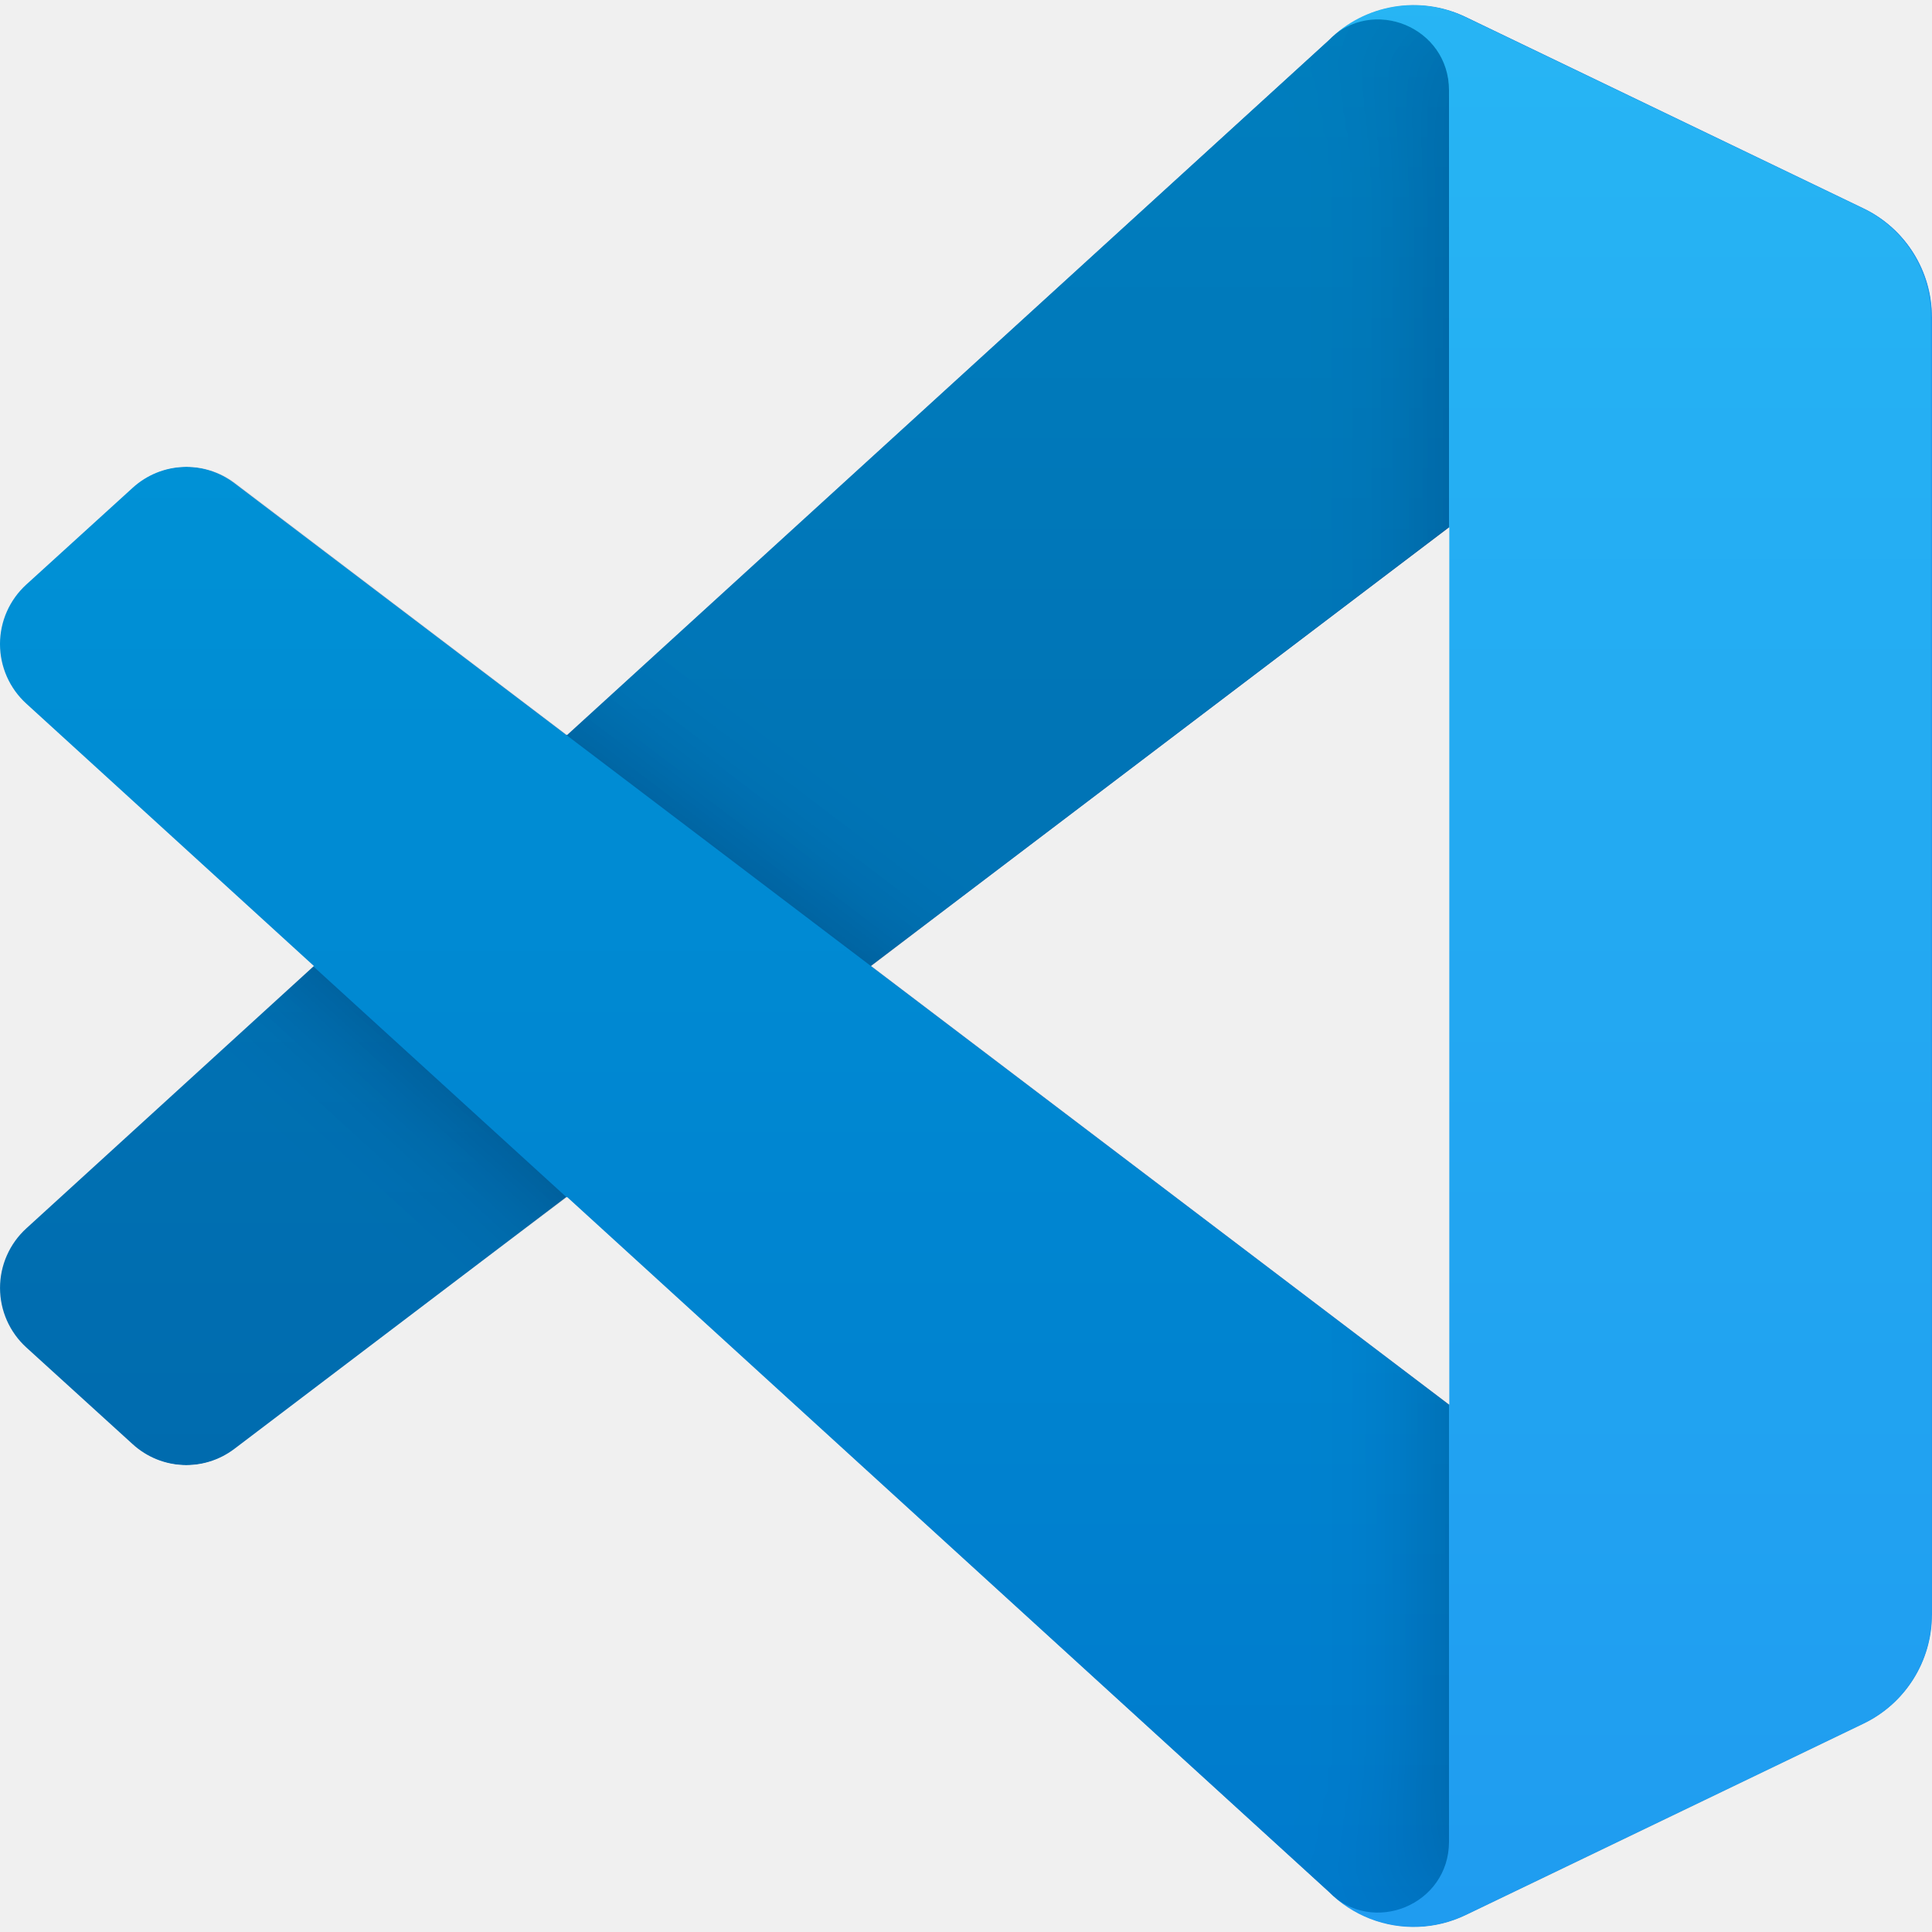
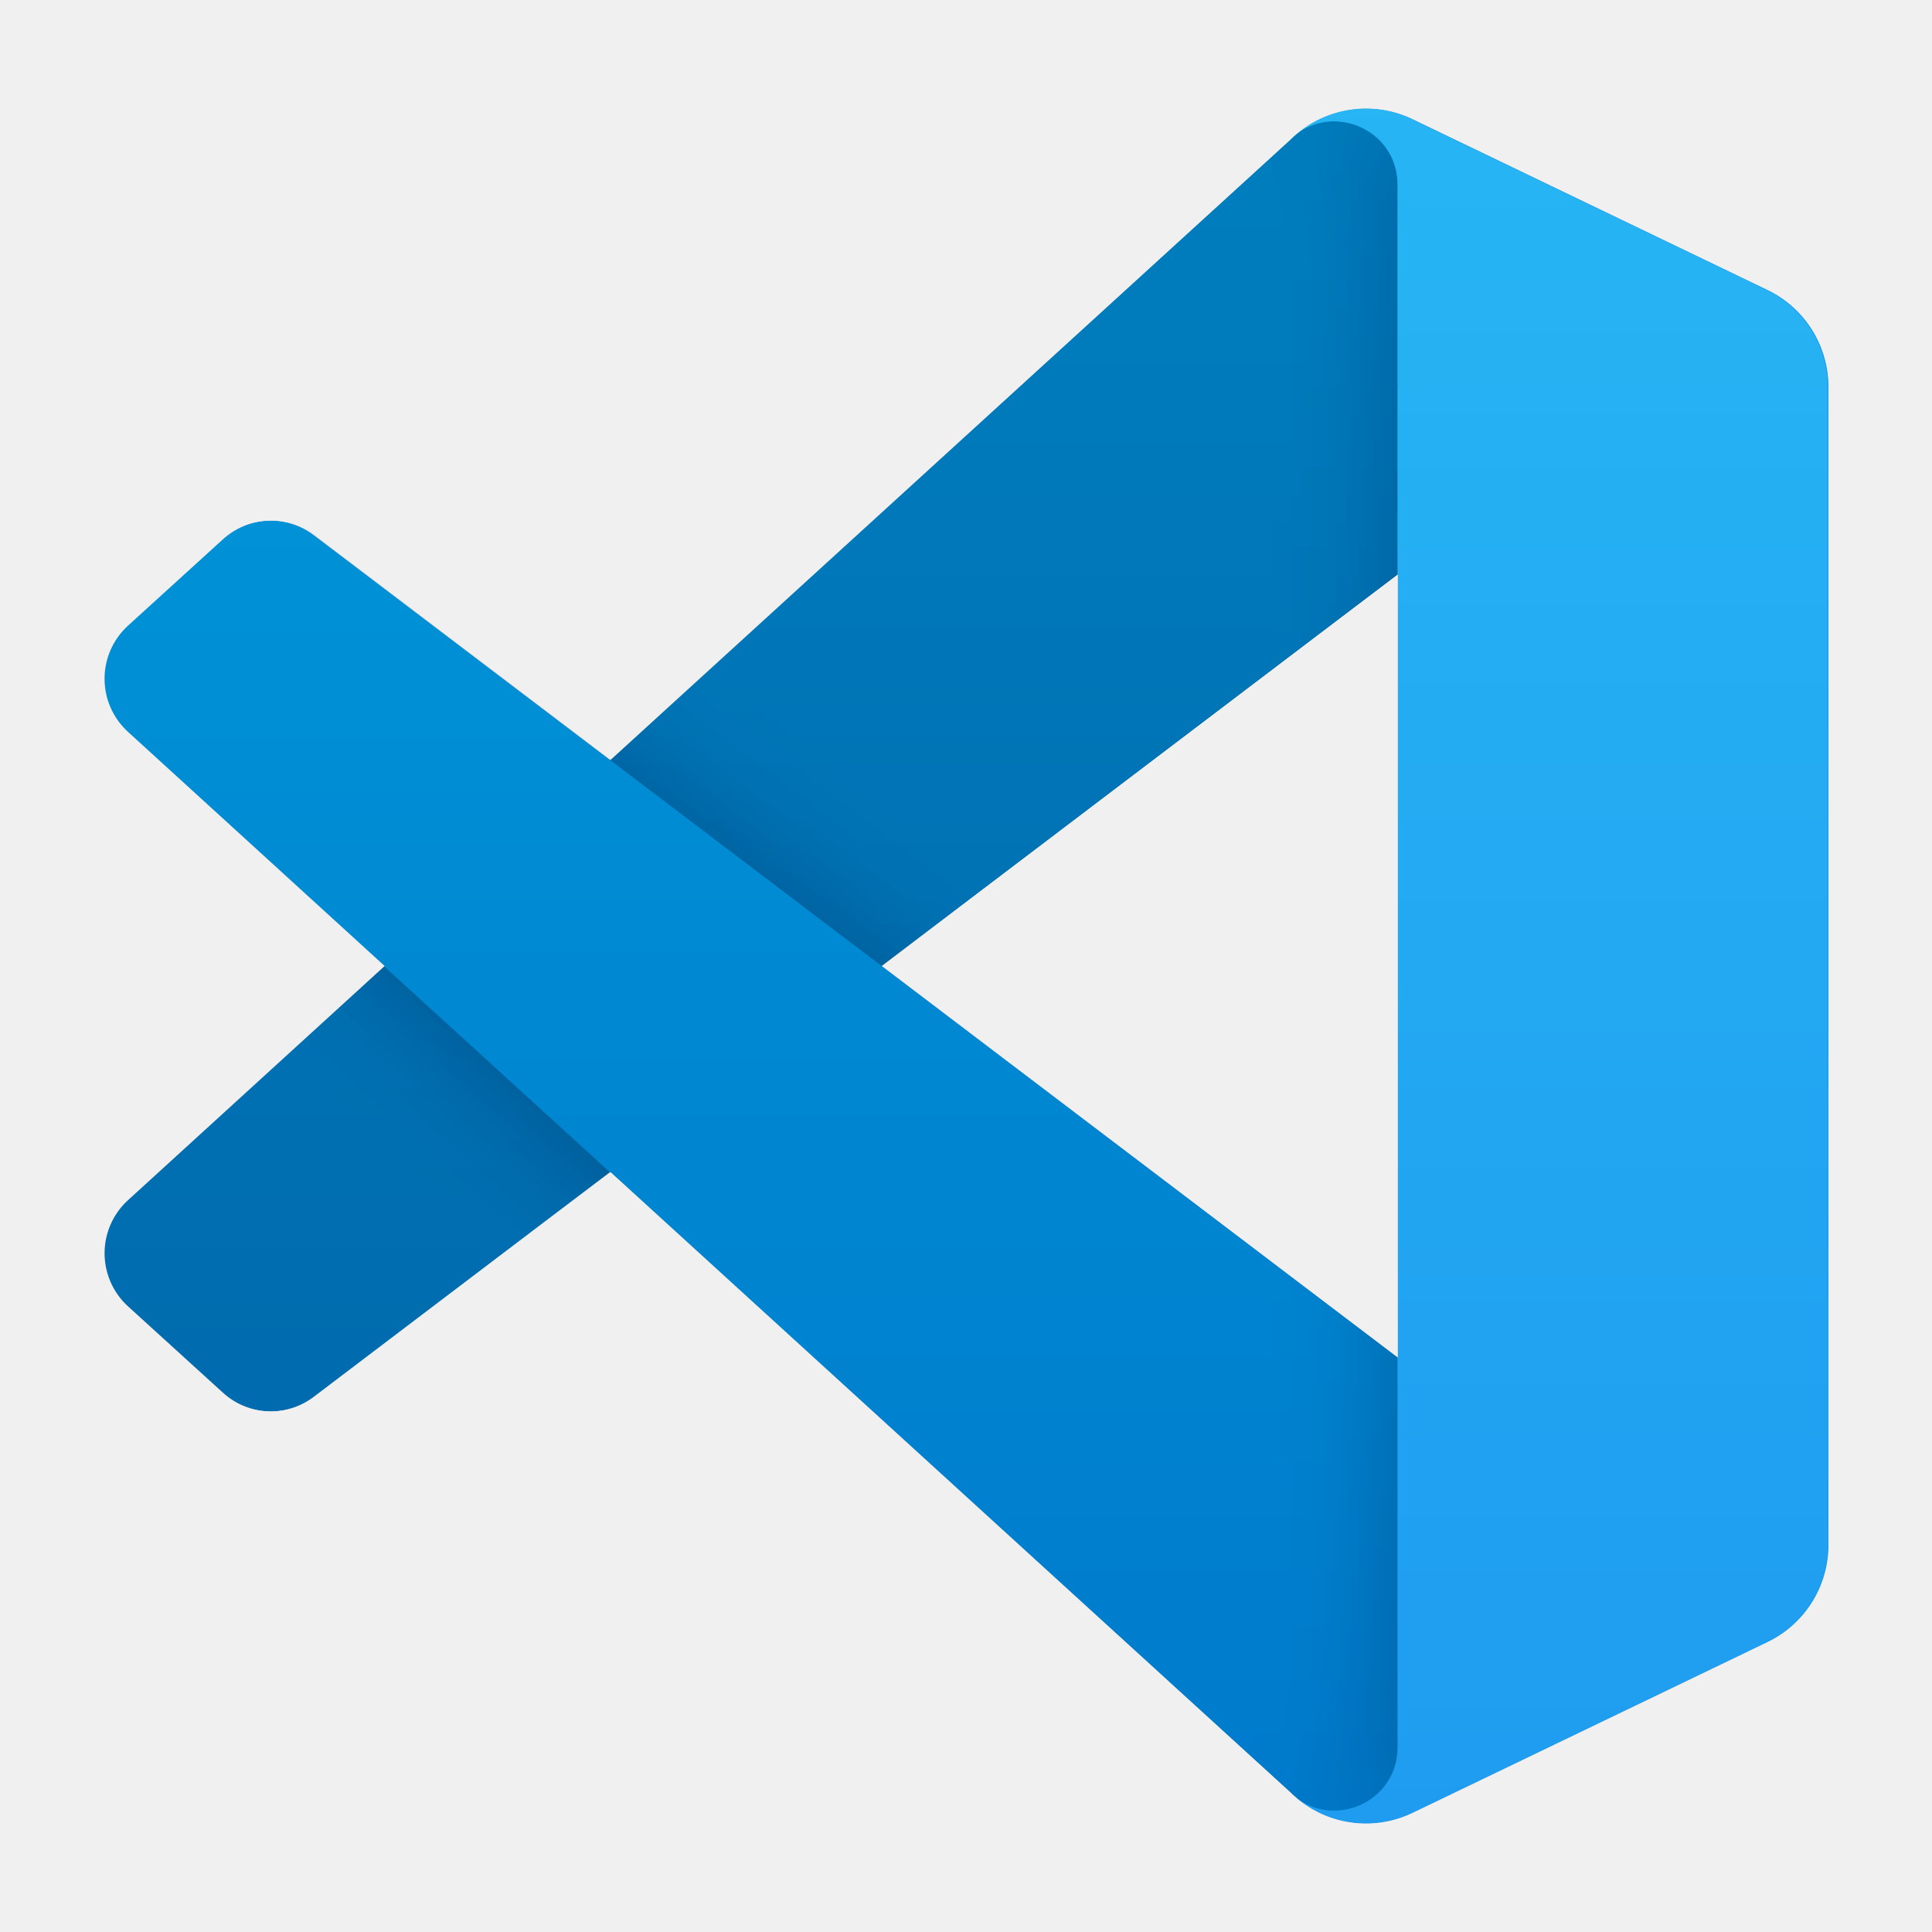
- <svg xmlns="http://www.w3.org/2000/svg" viewBox="0 0 128 128">
-   <mask id="a" width="128" height="128" x="0" y="0" maskUnits="userSpaceOnUse" style="mask-type:alpha">
+ <svg xmlns="http://www.w3.org/2000/svg" viewBox="-7.763 -7.724 143.447 143.447">
+   <mask id="a" x="0" y="0" maskUnits="userSpaceOnUse" style="mask-type:alpha">
    <path fill="#fff" fill-rule="evenodd" d="M90.767 127.126a7.968 7.968 0 0 0 6.35-.244l26.353-12.681a8 8 0 0 0 4.53-7.209V21.009a8 8 0 0 0-4.53-7.21L97.117 1.12a7.97 7.97 0 0 0-9.093 1.548l-50.45 46.026L15.6 32.013a5.328 5.328 0 0 0-6.807.302l-7.048 6.411a5.335 5.335 0 0 0-.006 7.888L20.796 64 1.74 81.387a5.336 5.336 0 0 0 .006 7.887l7.048 6.411a5.327 5.327 0 0 0 6.807.303l21.974-16.68 50.45 46.025a7.96 7.96 0 0 0 2.743 1.793Zm5.252-92.183L57.74 64l38.28 29.058V34.943Z" clip-rule="evenodd" />
  </mask>
  <g mask="url(#a)">
    <path fill="#0065A9" d="M123.471 13.82 97.097 1.12A7.973 7.973 0 0 0 88 2.668L1.662 81.387a5.333 5.333 0 0 0 .006 7.887l7.052 6.411a5.333 5.333 0 0 0 6.811.303l103.971-78.875c3.488-2.646 8.498-.158 8.498 4.22v-.306a8.001 8.001 0 0 0-4.529-7.208Z" />
    <g filter="url(#b)">
      <path fill="#007ACC" d="m123.471 114.181-26.374 12.698A7.973 7.973 0 0 1 88 125.333L1.662 46.613a5.333 5.333 0 0 1 .006-7.887l7.052-6.411a5.333 5.333 0 0 1 6.811-.303l103.971 78.874c3.488 2.647 8.498.159 8.498-4.219v.306a8.001 8.001 0 0 1-4.529 7.208Z" />
    </g>
    <g filter="url(#c)">
      <path fill="#1F9CF0" d="M97.098 126.882A7.977 7.977 0 0 1 88 125.333c2.952 2.952 8 .861 8-3.314V5.98c0-4.175-5.048-6.266-8-3.313a7.977 7.977 0 0 1 9.098-1.549L123.467 13.8A8 8 0 0 1 128 21.01v85.982a8 8 0 0 1-4.533 7.21l-26.369 12.681Z" />
    </g>
    <path fill="url(#d)" fill-rule="evenodd" d="M90.69 127.126a7.968 7.968 0 0 0 6.349-.244l26.353-12.681a8 8 0 0 0 4.53-7.21V21.009a8 8 0 0 0-4.53-7.21L97.039 1.12a7.97 7.97 0 0 0-9.093 1.548l-50.45 46.026-21.974-16.68a5.328 5.328 0 0 0-6.807.302l-7.048 6.411a5.336 5.336 0 0 0-.006 7.888L20.718 64 1.662 81.386a5.335 5.335 0 0 0 .006 7.888l7.048 6.411a5.328 5.328 0 0 0 6.807.303l21.975-16.681 50.45 46.026a7.959 7.959 0 0 0 2.742 1.793Zm5.252-92.184L57.662 64l38.28 29.057V34.943Z" clip-rule="evenodd" opacity="0.25" style="mix-blend-mode:overlay" />
  </g>
  <defs>
-     <filter id="b" width="144.744" height="113.408" x="-8.411" y="22.594" color-interpolation-filters="sRGB" filterUnits="userSpaceOnUse">
+     <filter id="b" x="-8.411" y="22.594" color-interpolation-filters="sRGB" filterUnits="userSpaceOnUse">
      <feFlood flood-opacity="0" result="BackgroundImageFix" />
      <feColorMatrix in="SourceAlpha" result="hardAlpha" values="0 0 0 0 0 0 0 0 0 0 0 0 0 0 0 0 0 0 127 0" />
      <feOffset />
      <feGaussianBlur stdDeviation="4.167" />
      <feColorMatrix values="0 0 0 0 0 0 0 0 0 0 0 0 0 0 0 0 0 0 0.25 0" />
      <feBlend in2="BackgroundImageFix" mode="overlay" result="effect1_dropShadow_1_36" />
      <feBlend in="SourceGraphic" in2="effect1_dropShadow_1_36" result="shape" />
    </filter>
-     <filter id="c" width="56.667" height="144.007" x="79.667" y="-8.004" color-interpolation-filters="sRGB" filterUnits="userSpaceOnUse">
+     <filter id="c" x="79.667" y="-8.004" color-interpolation-filters="sRGB" filterUnits="userSpaceOnUse">
      <feFlood flood-opacity="0" result="BackgroundImageFix" />
      <feColorMatrix in="SourceAlpha" result="hardAlpha" values="0 0 0 0 0 0 0 0 0 0 0 0 0 0 0 0 0 0 127 0" />
      <feOffset />
      <feGaussianBlur stdDeviation="4.167" />
      <feColorMatrix values="0 0 0 0 0 0 0 0 0 0 0 0 0 0 0 0 0 0 0.25 0" />
      <feBlend in2="BackgroundImageFix" mode="overlay" result="effect1_dropShadow_1_36" />
      <feBlend in="SourceGraphic" in2="effect1_dropShadow_1_36" result="shape" />
    </filter>
    <linearGradient id="d" x1="63.922" x2="63.922" y1="0.33" y2="127.67" gradientUnits="userSpaceOnUse">
      <stop stop-color="#fff" />
      <stop offset="1" stop-color="#fff" stop-opacity="0" />
    </linearGradient>
  </defs>
</svg>
